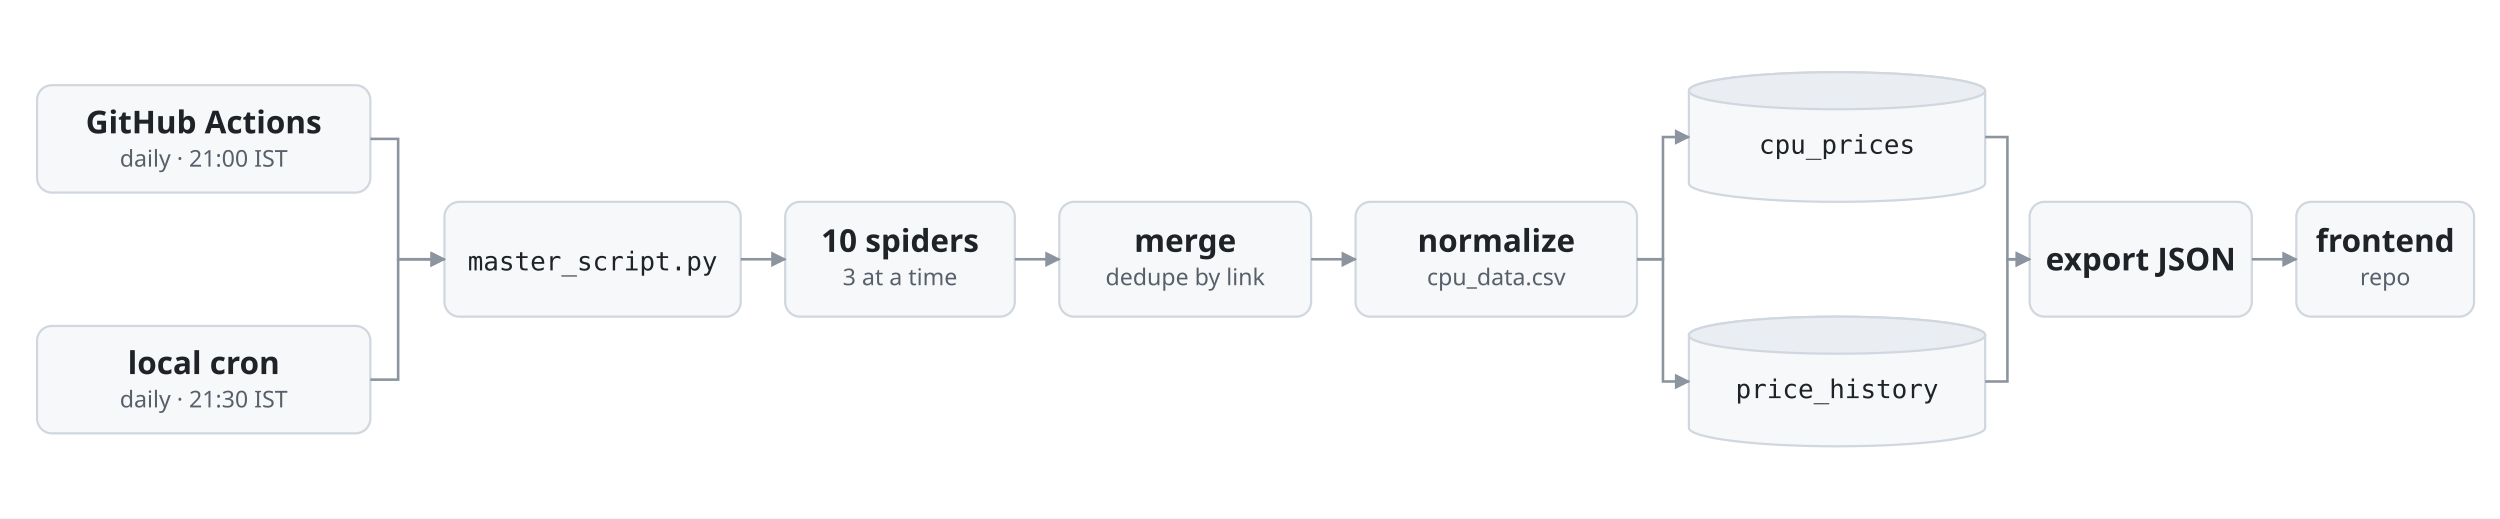
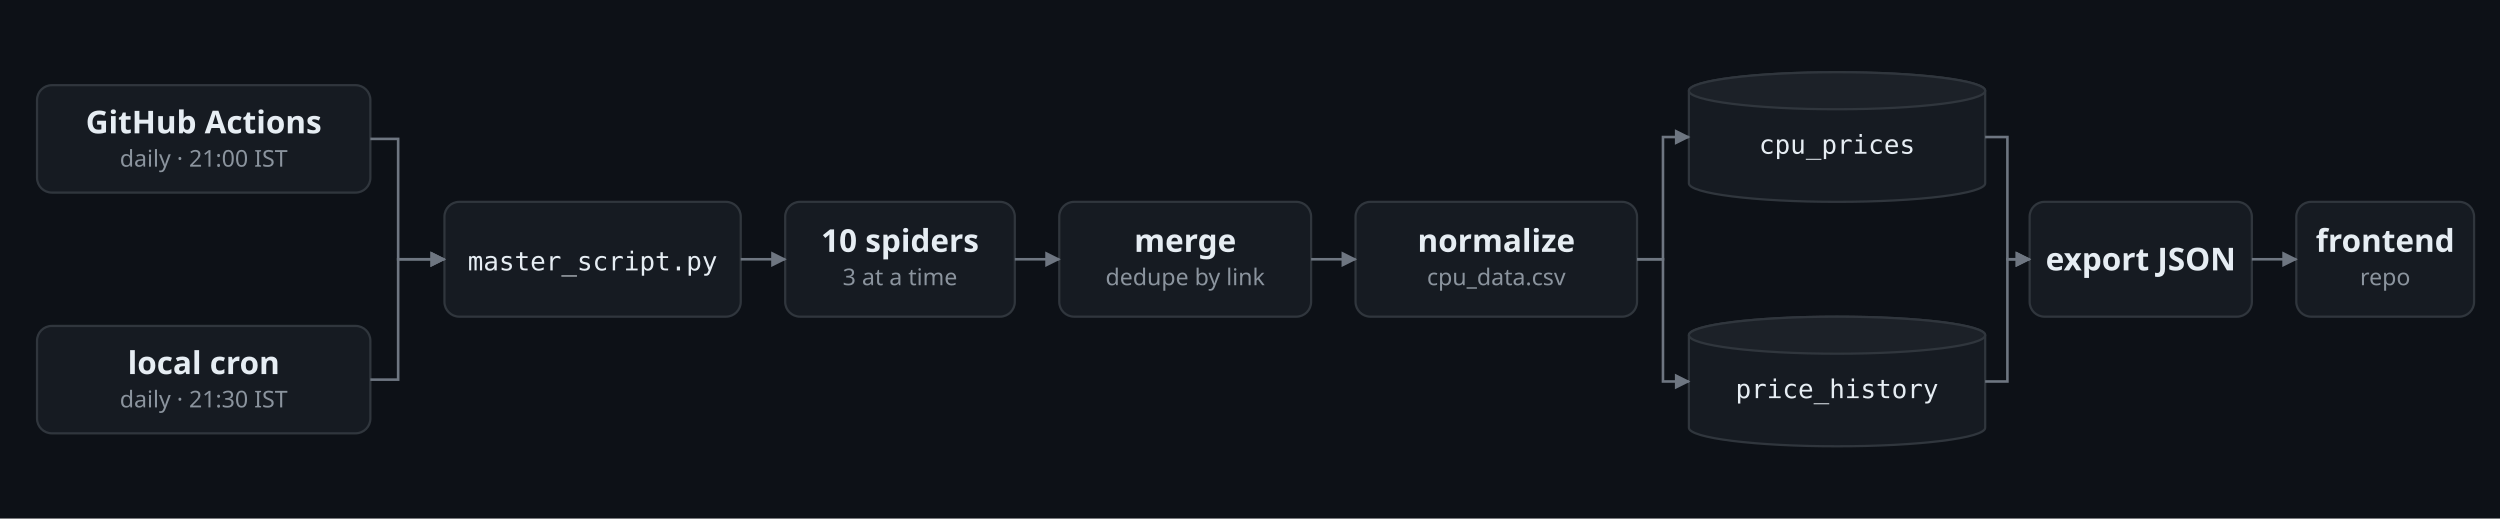
<svg xmlns="http://www.w3.org/2000/svg" viewBox="0 0 1350 280" width="1350" height="280">
  <defs>
    <marker id="arrow" viewBox="0 0 10 10" refX="9" refY="5" markerWidth="6" markerHeight="6" orient="auto-start-reverse">
-       <path d="M0,0 L10,5 L0,10 z" fill="#8c959f" />
+       <path d="M0,0 L10,5 L0,10 z" fill="#6e7681" />
    </marker>
    <style>
-       .box   { fill:#f6f8fa; stroke:#d0d7de; stroke-width:1.2; }
-       .lid   { fill:#eaeef2; stroke:#d0d7de; stroke-width:1.2; }
-       .flow  { fill:none; stroke:#8c959f; stroke-width:1.4; }
-       .t     { font-family:'Cantarell','Noto Sans',sans-serif; fill:#1f2328;
+       .box   { fill:#161b22; stroke:#30363d; stroke-width:1.2; }
+       .lid   { fill:#1c2128; stroke:#30363d; stroke-width:1.2; }
+       .flow  { fill:none; stroke:#6e7681; stroke-width:1.4; }
+       .t     { font-family:'Cantarell','Noto Sans',sans-serif; fill:#e6edf3;
               font-size:17px; font-weight:600; text-anchor:middle; }
-       .s     { font-family:'Cantarell','Noto Sans',sans-serif; fill:#57606a;
+       .s     { font-family:'Cantarell','Noto Sans',sans-serif; fill:#8b949e;
               font-size:12.5px; font-weight:400; text-anchor:middle; }
-       .m     { font-family:'JetBrains Mono','Cantarell',monospace; fill:#1f2328;
+       .m     { font-family:'JetBrains Mono','Cantarell',monospace; fill:#e6edf3;
               font-size:14px; font-weight:500; text-anchor:middle; }
    </style>
  </defs>
-   <rect width="1350" height="280" fill="#ffffff" />
+   <rect width="1350" height="280" fill="#0d1117" />
  <rect class="box" x="20" y="46" width="180" height="58" rx="8" />
  <text class="t" x="110" y="72">GitHub Actions</text>
  <text class="s" x="110" y="90">daily · 21:00 IST</text>
  <rect class="box" x="20" y="176" width="180" height="58" rx="8" />
  <text class="t" x="110" y="202">local cron</text>
  <text class="s" x="110" y="220">daily · 21:30 IST</text>
  <rect class="box" x="240" y="109" width="160" height="62" rx="8" />
  <text class="m" x="320" y="146">master_script.py</text>
  <rect class="box" x="424" y="109" width="124" height="62" rx="8" />
  <text class="t" x="486" y="136">10 spiders</text>
  <text class="s" x="486" y="154">3 at a time</text>
  <rect class="box" x="572" y="109" width="136" height="62" rx="8" />
  <text class="t" x="640" y="136">merge</text>
  <text class="s" x="640" y="154">dedupe by link</text>
  <rect class="box" x="732" y="109" width="152" height="62" rx="8" />
  <text class="t" x="808" y="136">normalize</text>
  <text class="s" x="808" y="154">cpu_data.csv</text>
  <path class="box" d="M912,49 A80,10 0 0 1 1072,49 L1072,99 A80,10 0 0 1 912,99 Z" />
  <ellipse class="lid" cx="992" cy="49" rx="80" ry="10" />
  <text class="m" x="992" y="83">cpu_prices</text>
  <path class="box" d="M912,181 A80,10 0 0 1 1072,181 L1072,231 A80,10 0 0 1 912,231 Z" />
  <ellipse class="lid" cx="992" cy="181" rx="80" ry="10" />
  <text class="m" x="992" y="215">price_history</text>
  <rect class="box" x="1096" y="109" width="120" height="62" rx="8" />
  <text class="t" x="1156" y="146">export JSON</text>
  <rect class="box" x="1240" y="109" width="96" height="62" rx="8" />
  <text class="t" x="1288" y="136">frontend</text>
  <text class="s" x="1288" y="154">repo</text>
  <path class="flow" d="M200,75 H215 V140 H240" marker-end="url(#arrow)" />
  <path class="flow" d="M200,205 H215 V140 H240" marker-end="url(#arrow)" />
  <path class="flow" d="M400,140 H424" marker-end="url(#arrow)" />
  <path class="flow" d="M548,140 H572" marker-end="url(#arrow)" />
  <path class="flow" d="M708,140 H732" marker-end="url(#arrow)" />
  <path class="flow" d="M884,140 H898 V74 H912" marker-end="url(#arrow)" />
  <path class="flow" d="M884,140 H898 V206 H912" marker-end="url(#arrow)" />
  <path class="flow" d="M1072,74 H1084 V140 H1096" marker-end="url(#arrow)" />
  <path class="flow" d="M1072,206 H1084 V140 H1096" marker-end="url(#arrow)" />
  <path class="flow" d="M1216,140 H1240" marker-end="url(#arrow)" />
</svg>
